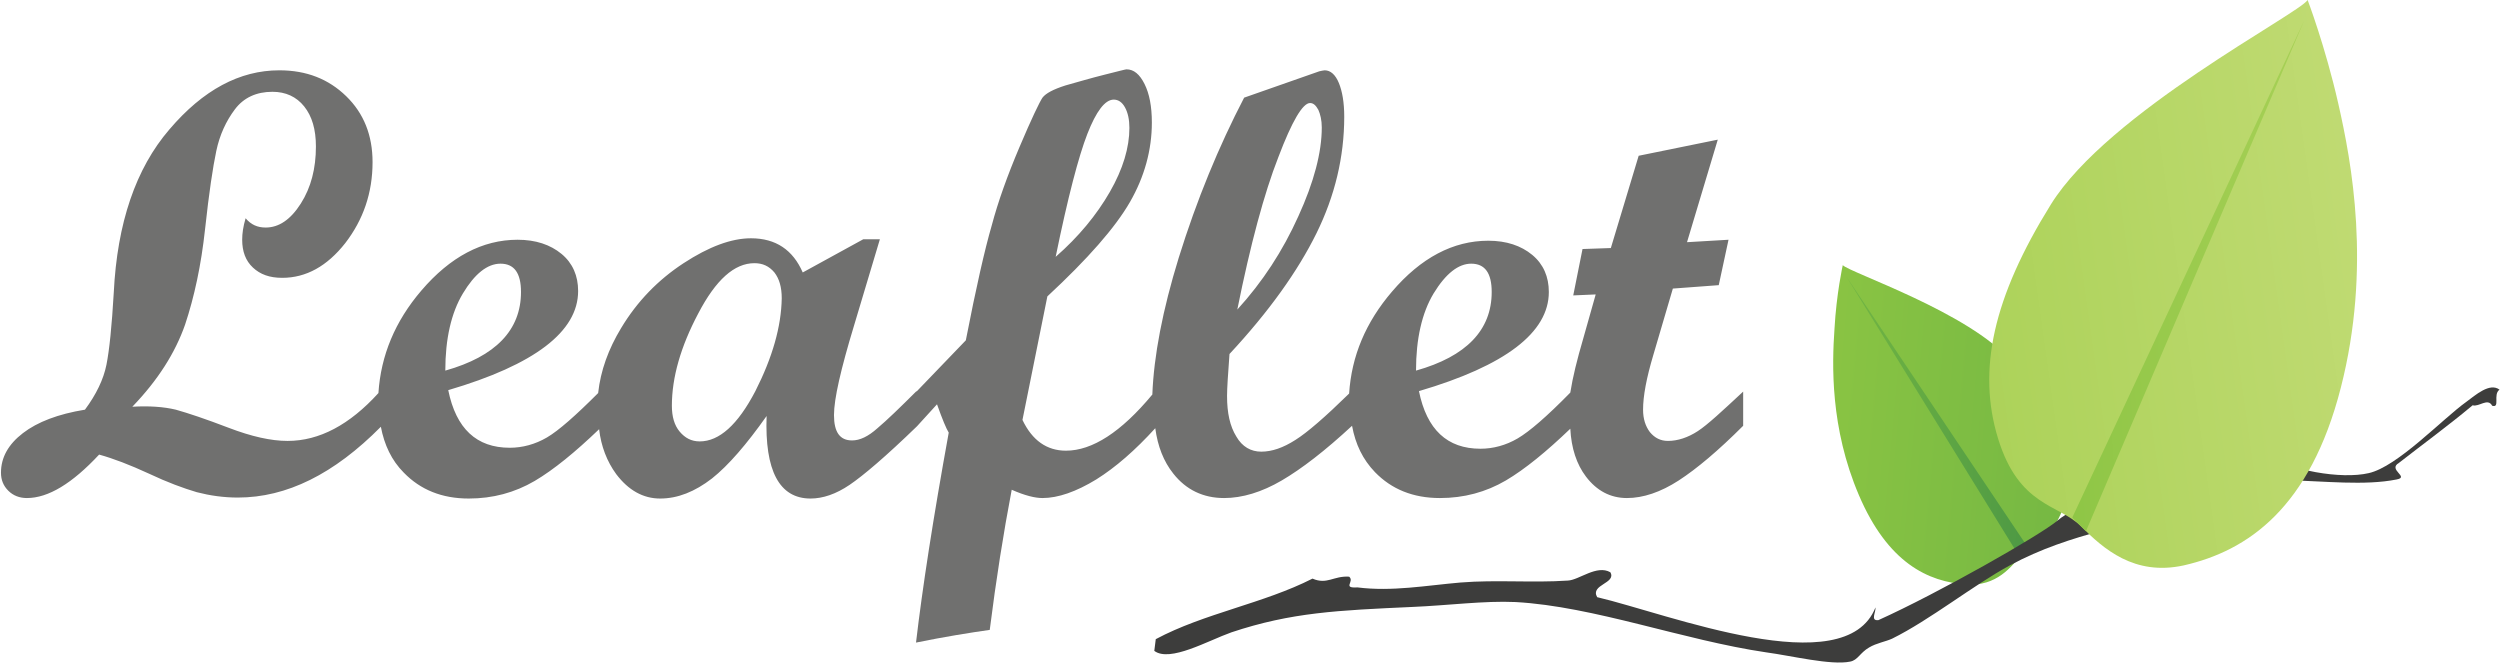
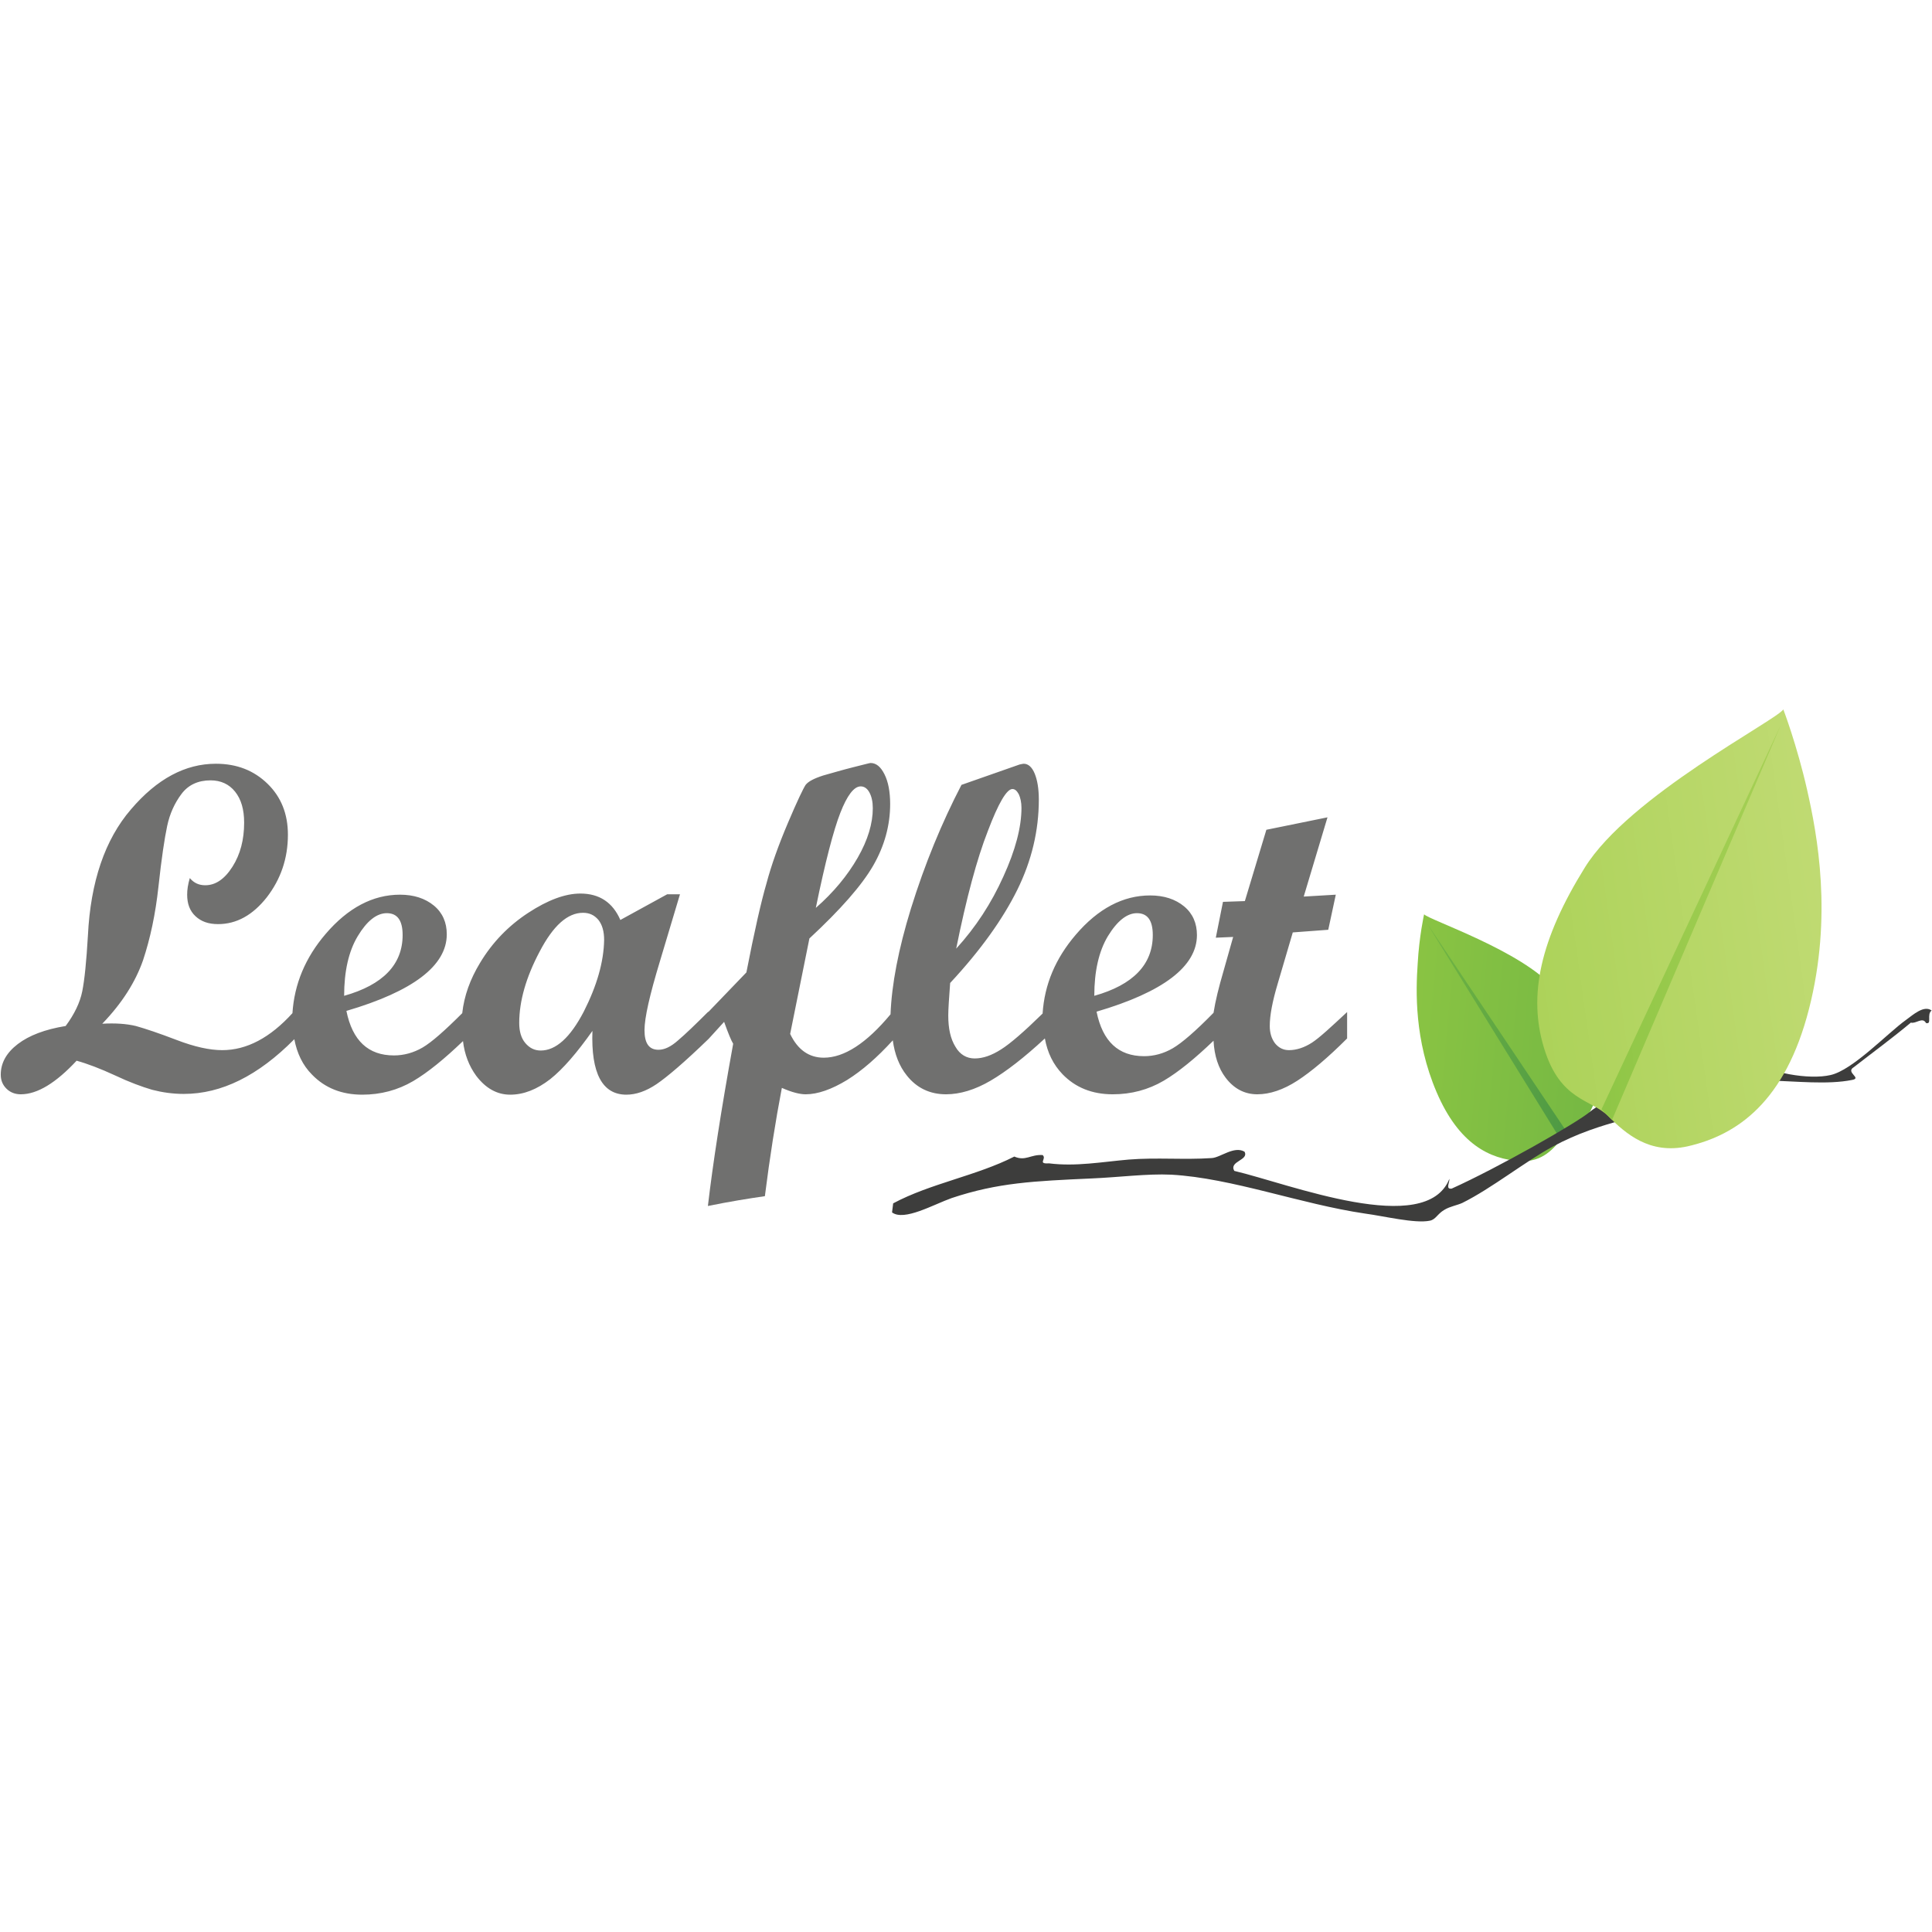
- <svg xmlns="http://www.w3.org/2000/svg" width="512px" height="136px" viewBox="0 0 512 136" version="1.1" preserveAspectRatio="xMidYMid">
+ <svg xmlns="http://www.w3.org/2000/svg" width="60px" height="60px" viewBox="0 0 512 136" version="1.1" preserveAspectRatio="xMidYMid">
  <defs>
    <linearGradient x1="-6.234%" y1="45.374%" x2="103.068%" y2="58.975%" id="linearGradient-1">
      <stop stop-color="#8AC443" offset="0%" />
      <stop stop-color="#75B843" offset="100%" />
    </linearGradient>
    <linearGradient x1="-10.801%" y1="43.538%" x2="110.996%" y2="56.986%" id="linearGradient-2">
      <stop stop-color="#75B843" offset="0%" />
      <stop stop-color="#4B9744" offset="100%" />
    </linearGradient>
    <linearGradient x1="108.51%" y1="41.458%" x2="-3.274%" y2="65.747%" id="linearGradient-3">
      <stop stop-color="#C1DB74" offset="0%" />
      <stop stop-color="#ACD259" offset="100%" />
    </linearGradient>
    <linearGradient x1="129.073%" y1="38.386%" x2="-25.413%" y2="61.919%" id="linearGradient-4">
      <stop stop-color="#ACD259" offset="0%" />
      <stop stop-color="#8AC443" offset="100%" />
    </linearGradient>
  </defs>
  <g>
    <path d="M347.7,88.3 C345.7,89.6 343.6,90.3 341.6,90.3 C340.1,90.3 338.9,89.7 337.9,88.5 C337,87.3 336.5,85.8 336.5,83.9 C336.5,81.1 337.2,77.4 338.6,72.7 L342.6,59.1 L352,58.4 L354,49.1 L345.5,49.6 L351.8,28.6 L335.6,31.9 L329.9,50.8 L324.1,51 L322.2,60.5 L326.8,60.3 L324.2,69.5 C323,73.6 322.1,77.2 321.6,80.4 C316.8,85.3 313.2,88.4 310.8,89.8 C308.4,91.2 305.8,91.9 303.2,91.9 C296.4,91.9 292.2,88 290.6,80.1 C308.3,74.9 317.2,68.1 317.2,59.8 C317.2,56.7 316.1,54.1 313.8,52.2 C311.5,50.3 308.5,49.3 304.8,49.3 C297.6,49.3 291,52.8 285.1,59.7 C279.7,66 276.8,72.9 276.3,80.6 C271.4,85.4 267.7,88.6 265.3,90.1 C262.8,91.7 260.5,92.5 258.3,92.5 C256.2,92.5 254.4,91.5 253.2,89.4 C251.9,87.3 251.3,84.6 251.3,81.1 C251.3,79.5 251.5,76.6 251.8,72.5 C259.9,63.8 265.8,55.5 269.6,47.8 C273.4,40.1 275.3,32.1 275.3,23.9 C275.3,21 274.9,18.7 274.2,17 C273.5,15.3 272.5,14.4 271.3,14.4 C271.1,14.4 270.7,14.5 270.2,14.6 L254.8,20 C249.6,30 245.1,40.9 241.4,52.8 C238.1,63.5 236.3,72.9 236,80.8 C229.6,88.5 223.7,92.3 218.3,92.3 C214.4,92.3 211.4,90.2 209.4,86 L214.5,60.7 C222.8,53 228.4,46.6 231.4,41.4 C234.4,36.2 235.9,30.7 235.9,25.1 C235.9,21.8 235.4,19.2 234.4,17.2 C233.4,15.2 232.2,14.2 230.7,14.2 C230.5,14.2 229,14.6 226.2,15.3 C223.4,16 220.7,16.8 218.2,17.5 C215.7,18.3 214.2,19.1 213.5,20 C212.9,20.9 211.3,24.2 208.8,30.1 C206.3,36 204.4,41.3 203.1,46.2 C201.7,51 199.9,58.9 197.8,69.7 L187.7,80.2 L187.7,80.1 C184.3,83.5 181.6,86.1 179.7,87.7 C177.8,89.4 176.1,90.2 174.5,90.2 C172,90.2 170.8,88.5 170.8,85 C170.8,81.7 172.2,75.6 174.9,66.7 L180.2,49 L176.8,49 L164.4,55.8 C162.4,51.2 158.9,48.8 153.8,48.8 C149.8,48.8 145.2,50.5 140,53.9 C134.8,57.3 130.5,61.7 127.2,67.2 C124.6,71.5 123,75.9 122.5,80.5 C117.9,85.1 114.4,88.2 112,89.6 C109.6,91 107,91.7 104.4,91.7 C97.6,91.7 93.4,87.8 91.8,79.9 C109.5,74.7 118.4,67.9 118.4,59.6 C118.4,56.5 117.3,53.9 115,52 C112.7,50.1 109.7,49.1 106,49.1 C98.8,49.1 92.2,52.6 86.3,59.5 C80.9,65.8 78,72.8 77.5,80.5 C71.6,87 65.4,90.3 58.9,90.3 C55.5,90.3 51.5,89.4 46.8,87.6 C42.1,85.8 38.5,84.6 36,83.9 C33.5,83.3 30.5,83.1 27.1,83.3 C32.4,77.8 35.9,72.2 37.9,66.5 C39.8,60.8 41.2,54.3 42,46.9 C42.8,39.5 43.6,34.2 44.3,30.9 C45,27.6 46.3,24.8 48.1,22.4 C49.9,20 52.5,18.8 55.8,18.8 C58.5,18.8 60.7,19.8 62.3,21.8 C63.9,23.8 64.7,26.5 64.7,30 C64.7,34.5 63.7,38.4 61.6,41.7 C59.5,45 57.1,46.6 54.4,46.6 C52.7,46.6 51.4,46 50.3,44.7 C49.8,46.4 49.6,47.8 49.6,49.1 C49.6,51.5 50.3,53.4 51.8,54.8 C53.3,56.2 55.2,56.9 57.8,56.9 C62.7,56.9 67,54.5 70.7,49.8 C74.4,45 76.3,39.5 76.3,33.2 C76.3,27.7 74.5,23.2 70.9,19.7 C67.3,16.2 62.8,14.4 57.2,14.4 C49.1,14.4 41.6,18.4 34.7,26.5 C27.8,34.5 24,45.7 23.3,59.9 C22.9,66.8 22.4,71.7 21.8,74.7 C21.2,77.7 19.7,80.8 17.4,83.9 C11.9,84.8 7.7,86.4 4.7,88.7 C1.7,91 0.2,93.7 0.2,96.8 C0.2,98.3 0.7,99.5 1.7,100.5 C2.7,101.5 4,102 5.5,102 C9.9,102 14.8,99 20.3,93.1 C23.2,93.9 26.6,95.2 30.5,97 C34.3,98.8 37.6,100 40.3,100.8 C43,101.5 45.8,101.9 48.7,101.9 C58.7,101.9 68.4,97.1 78,87.4 C78.7,91.1 80.2,94.3 82.7,96.8 C86.1,100.3 90.5,102.1 96,102.1 C100.9,102.1 105.4,100.9 109.5,98.5 C113.4,96.2 117.8,92.6 122.7,87.9 C123.1,91.4 124.3,94.5 126.2,97.1 C128.7,100.4 131.7,102.1 135.2,102.1 C138.8,102.1 142.3,100.7 145.8,98 C149.2,95.3 152.9,91 157,85.2 C156.6,96.4 159.6,102.1 166,102.1 C168.5,102.1 171.2,101.2 174,99.3 C176.8,97.4 181.4,93.5 187.8,87.3 L187.8,87.3 L191.9,82.8 C193,85.9 193.8,87.8 194.3,88.6 C191.1,106.2 188.9,120.5 187.6,131.6 C193.5,130.4 198.5,129.6 202.7,129 C204,118.7 205.5,109.2 207.2,100.3 C209.9,101.5 212,102 213.5,102 C216.7,102 220.4,100.7 224.5,98.2 C228.5,95.7 232.5,92.2 236.6,87.7 C237.1,91.4 238.3,94.5 240.3,97 C242.9,100.3 246.4,102 250.7,102 C254.4,102 258.4,100.8 262.5,98.4 C266.6,96 271.4,92.3 276.9,87.2 L276.9,87.2 C277.6,91 279.1,94.1 281.6,96.7 C285,100.2 289.4,102 294.9,102 C299.8,102 304.3,100.8 308.4,98.4 C312.3,96.1 316.7,92.5 321.6,87.8 C321.8,91.8 322.9,95.1 324.8,97.6 C327,100.5 329.8,102 333.2,102 C336.5,102 340.1,100.8 343.8,98.4 C347.5,96 351.9,92.3 357,87.2 L357,87.2 L357,80.2 C352.7,84.2 349.7,87 347.7,88.3 L347.7,88.3 Z M261.8,32.2 C264.6,24.8 266.8,21.1 268.3,21.1 C269,21.1 269.5,21.6 270,22.5 C270.4,23.4 270.7,24.6 270.7,26.1 C270.7,31.2 269.1,37.3 265.9,44.3 C262.7,51.4 258.6,57.7 253.4,63.4 L253.4,63.4 C256.1,50 258.9,39.6 261.8,32.2 L261.8,32.2 Z M222.7,27.4 C224.5,22.8 226.3,20.4 228.1,20.4 C229,20.4 229.8,20.9 230.4,22 C231,23.1 231.3,24.5 231.3,26.2 C231.3,30.2 230,34.6 227.3,39.3 C224.6,44 220.9,48.5 216.2,52.6 C218.7,40.4 220.9,32 222.7,27.4 L222.7,27.4 Z M102.5,54 C105.3,54 106.7,55.9 106.7,59.8 C106.7,67.6 101.5,73 91.2,75.9 C91.2,69.4 92.4,64.1 94.8,60.1 C97.2,56.1 99.8,54 102.5,54 L102.5,54 Z M154.7,80.1 C151.1,87 147.3,90.4 143.3,90.4 L143.3,90.4 C141.6,90.4 140.3,89.7 139.2,88.4 C138.1,87.1 137.6,85.3 137.6,83.1 C137.6,77.3 139.4,71 143,64.2 C146.6,57.3 150.4,53.9 154.5,53.9 C156.2,53.9 157.5,54.5 158.6,55.8 C159.6,57.1 160.1,58.8 160.1,61.1 C160,66.9 158.2,73.2 154.7,80.1 L154.7,80.1 Z M301.3,54 C304.1,54 305.5,55.9 305.5,59.8 C305.5,67.6 300.3,73 290,75.9 C290,69.4 291.2,64.1 293.6,60.1 C296.1,56 298.7,54 301.3,54 L301.3,54 Z" fill="#70706F" />
    <path d="M377.4,54.3 C378.7,55.8 403.4,64 411.9,74 C420.5,84 424.2,92.9 423,101.5 C421.8,110.1 416.5,109.9 414.3,113.1 C412,116.2 408.8,120.1 402.8,119.7 C394.8,119.2 386.6,115.2 380.7,101.4 C374.8,87.6 375.2,74.6 375.7,67.4 C376.1,60.1 377.4,54.3 377.4,54.3 L377.4,54.3 Z" fill="url(#linearGradient-1)" />
    <path d="M378.1,56.6 L415.1,111.8 L413.4,113.7 L378.1,56.6 Z" fill="url(#linearGradient-2)" />
    <path d="M236.4,133.3 L236.7,130.9 C246.6,125.6 258.8,123.6 268.8,118.5 C271.8,119.8 273.1,117.9 276.3,118.1 C277.5,119.1 274.8,120.5 278,120.3 C285.1,121.2 292.1,119.9 299.1,119.3 C306.5,118.7 313.8,119.4 321.1,118.9 C323.4,118.8 327,115.6 329.8,117.2 C331.1,119.5 325.6,119.7 327.1,122.3 C341.6,125.7 377.9,140.1 384.1,124.4 C384.2,125.4 383,127.2 384.7,127 C396.9,121.5 417.7,109.7 421.4,106.6 C425.4,103.2 430.8,103.3 436,102.1 C445.5,99.9 455.6,97.7 463.8,92.9 C468.9,96.4 479.5,98.2 485.1,96.9 C491,95.6 500.2,85.8 505.1,82.3 C507,80.9 509.9,78.3 511.9,79.8 C510.5,80.8 512.1,83.6 510.4,83.1 C509.5,81.4 507.7,83.4 506.4,83 C501.5,87.1 496.3,90.9 491.3,94.8 C488.9,96.2 493.6,97.7 490.8,98.2 C477.8,100.8 457.9,94.3 449.7,103.3 C436.7,107.8 424.4,108.9 411.6,115.8 C404.2,119.8 395.2,127 387.5,130.8 C386.2,131.4 384.3,131.7 382.8,132.6 C380.9,133.7 380.5,135.2 378.9,135.5 C375,136.3 366.9,134.3 361.7,133.6 C344.7,131.1 326.5,124.2 310.4,123.3 C304,123 296.5,124 289.3,124.3 C274,125 264.5,125.4 252.2,129.5 C247.4,131.2 239.6,135.7 236.4,133.3 L236.4,133.3 L236.4,133.3 Z" fill="#3D3D3C" />
    <path d="M472.6,0 C470.9,2.8 431.7,23 420,41.9 C408.2,60.9 404.9,75.8 409.2,89.8 C413.5,103.8 421.6,103.2 426.2,107.8 C430.8,112.4 437.1,118 447.2,115.8 C460.4,112.8 473.1,104 479.4,79.4 C485.7,54.8 481.6,33.2 478.9,21.3 C476.2,9.4 472.6,0 472.6,0 L472.6,0 L472.6,0 Z" fill="url(#linearGradient-3)" />
    <path d="M471.9,4.2 L424.4,106 L427.2,108.8 L471.9,4.2 Z" fill="url(#linearGradient-4)" />
  </g>
</svg>
